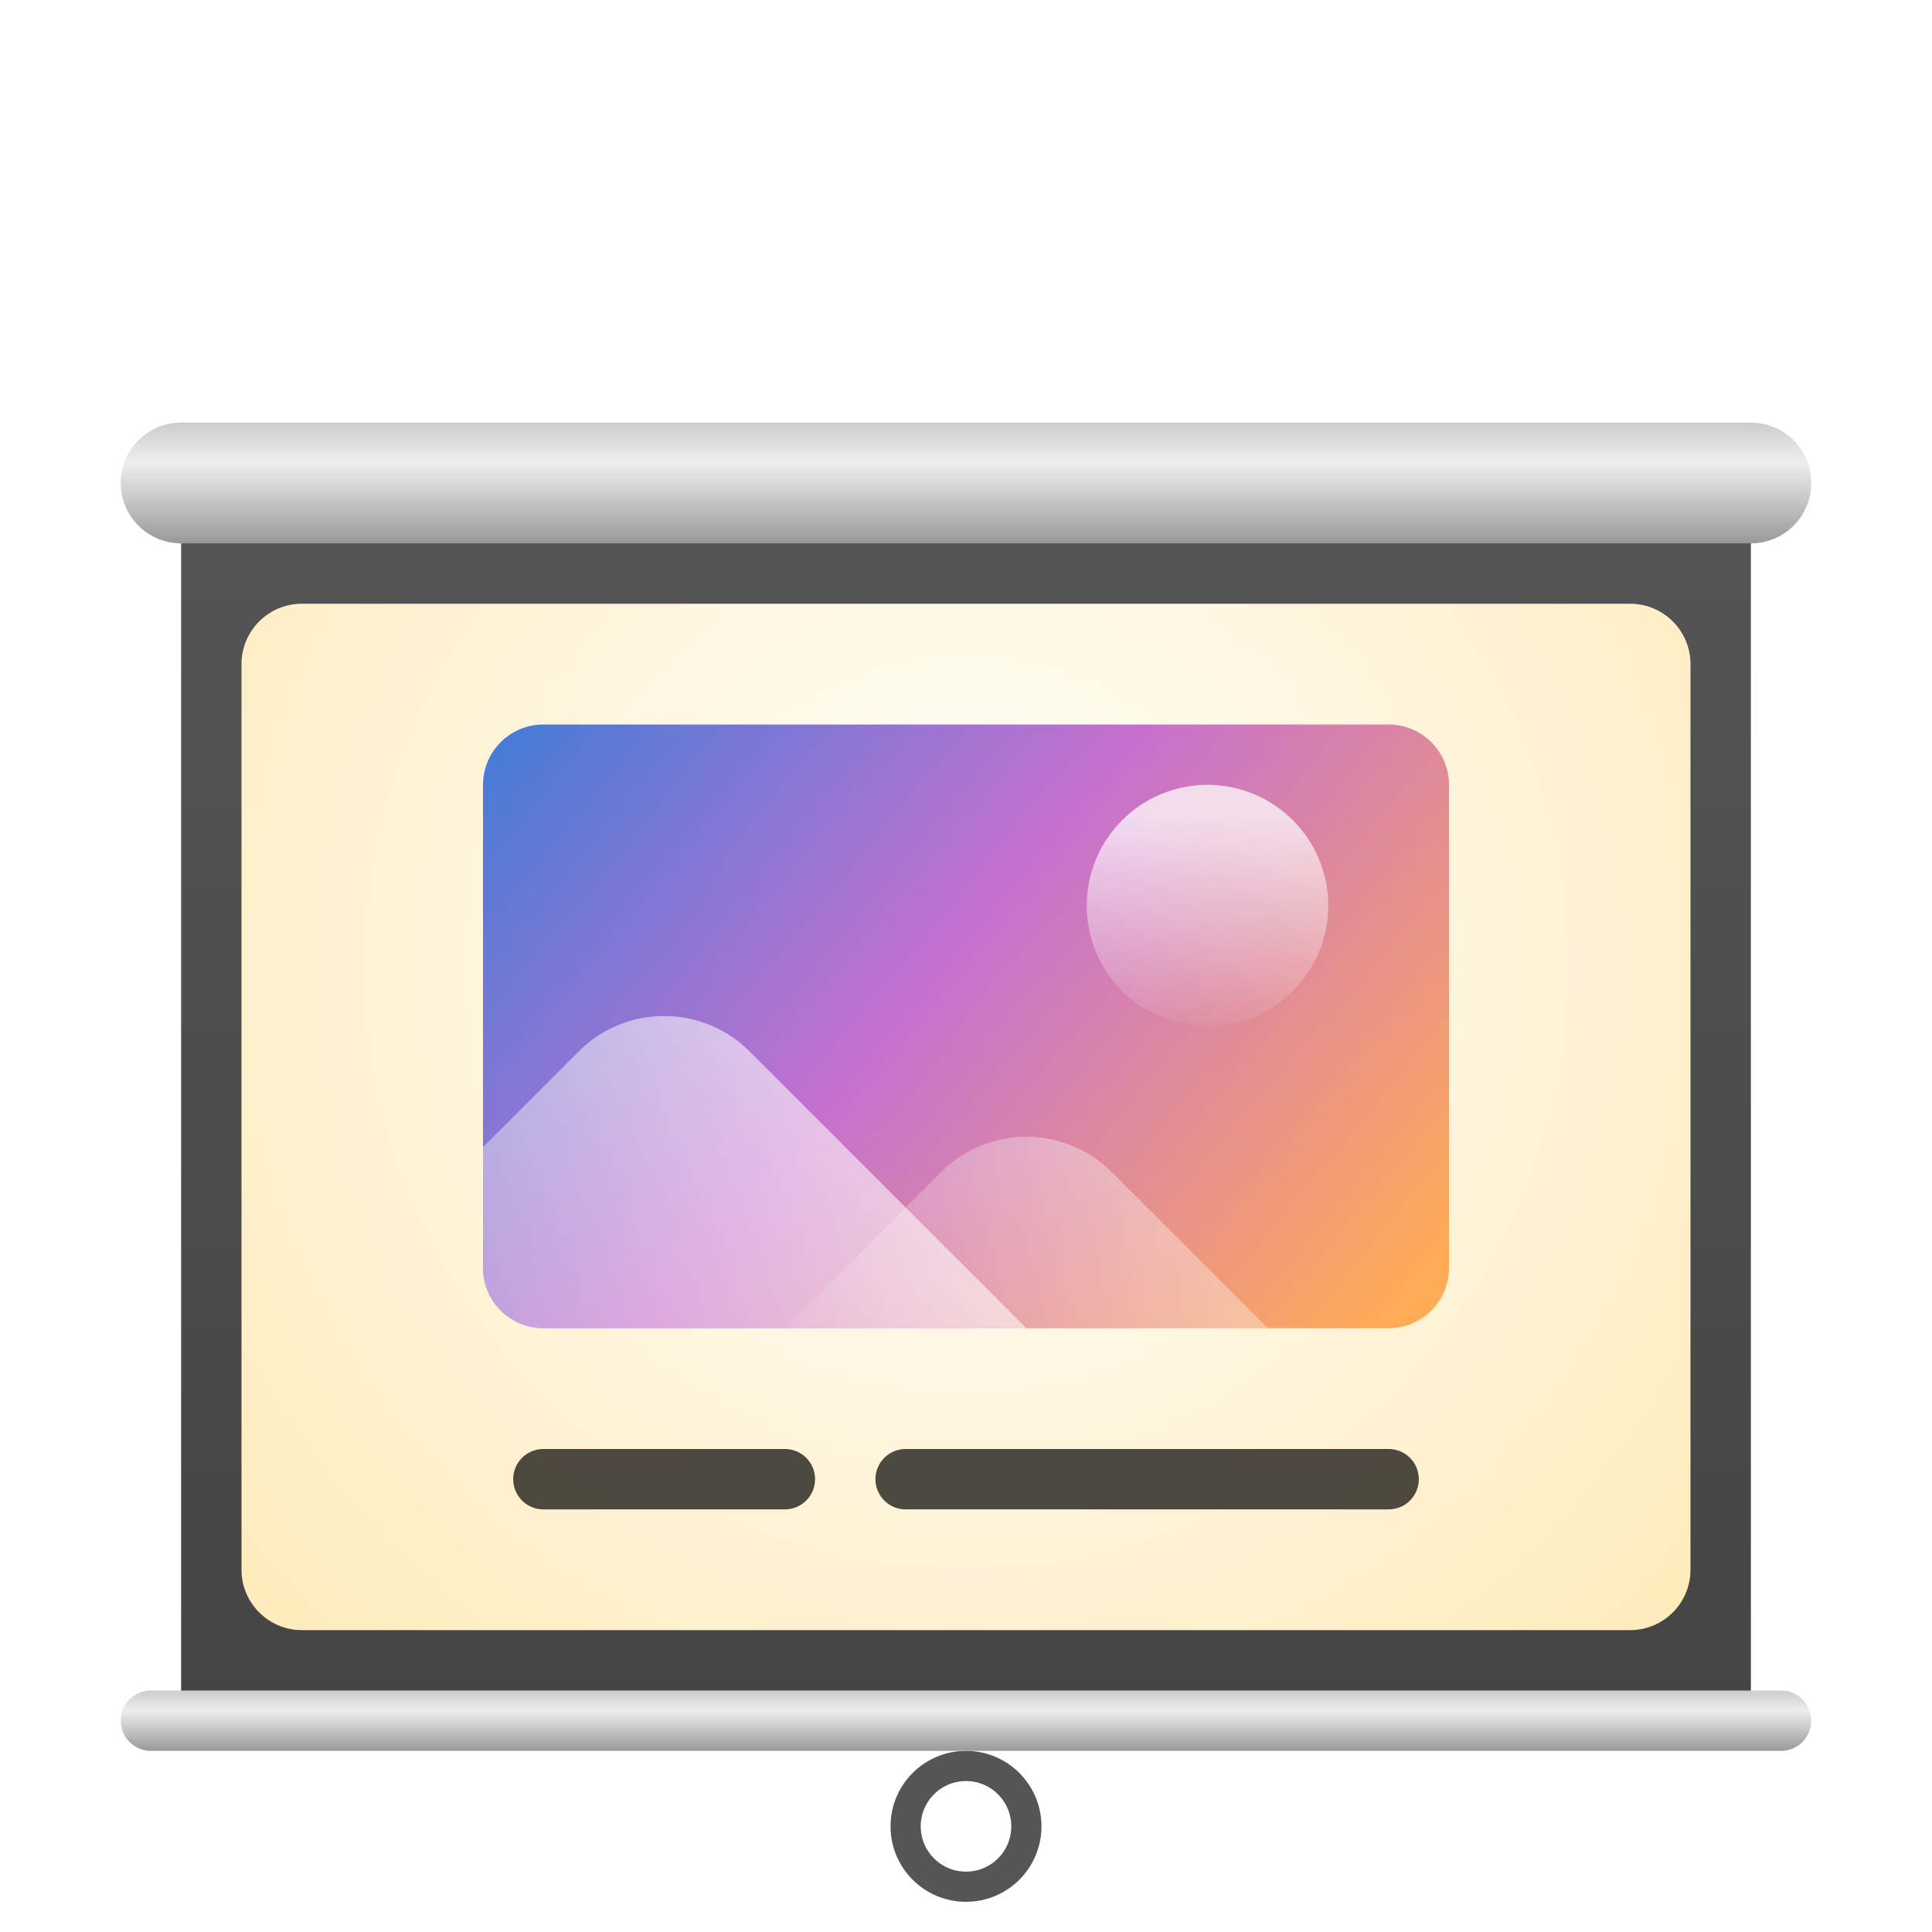
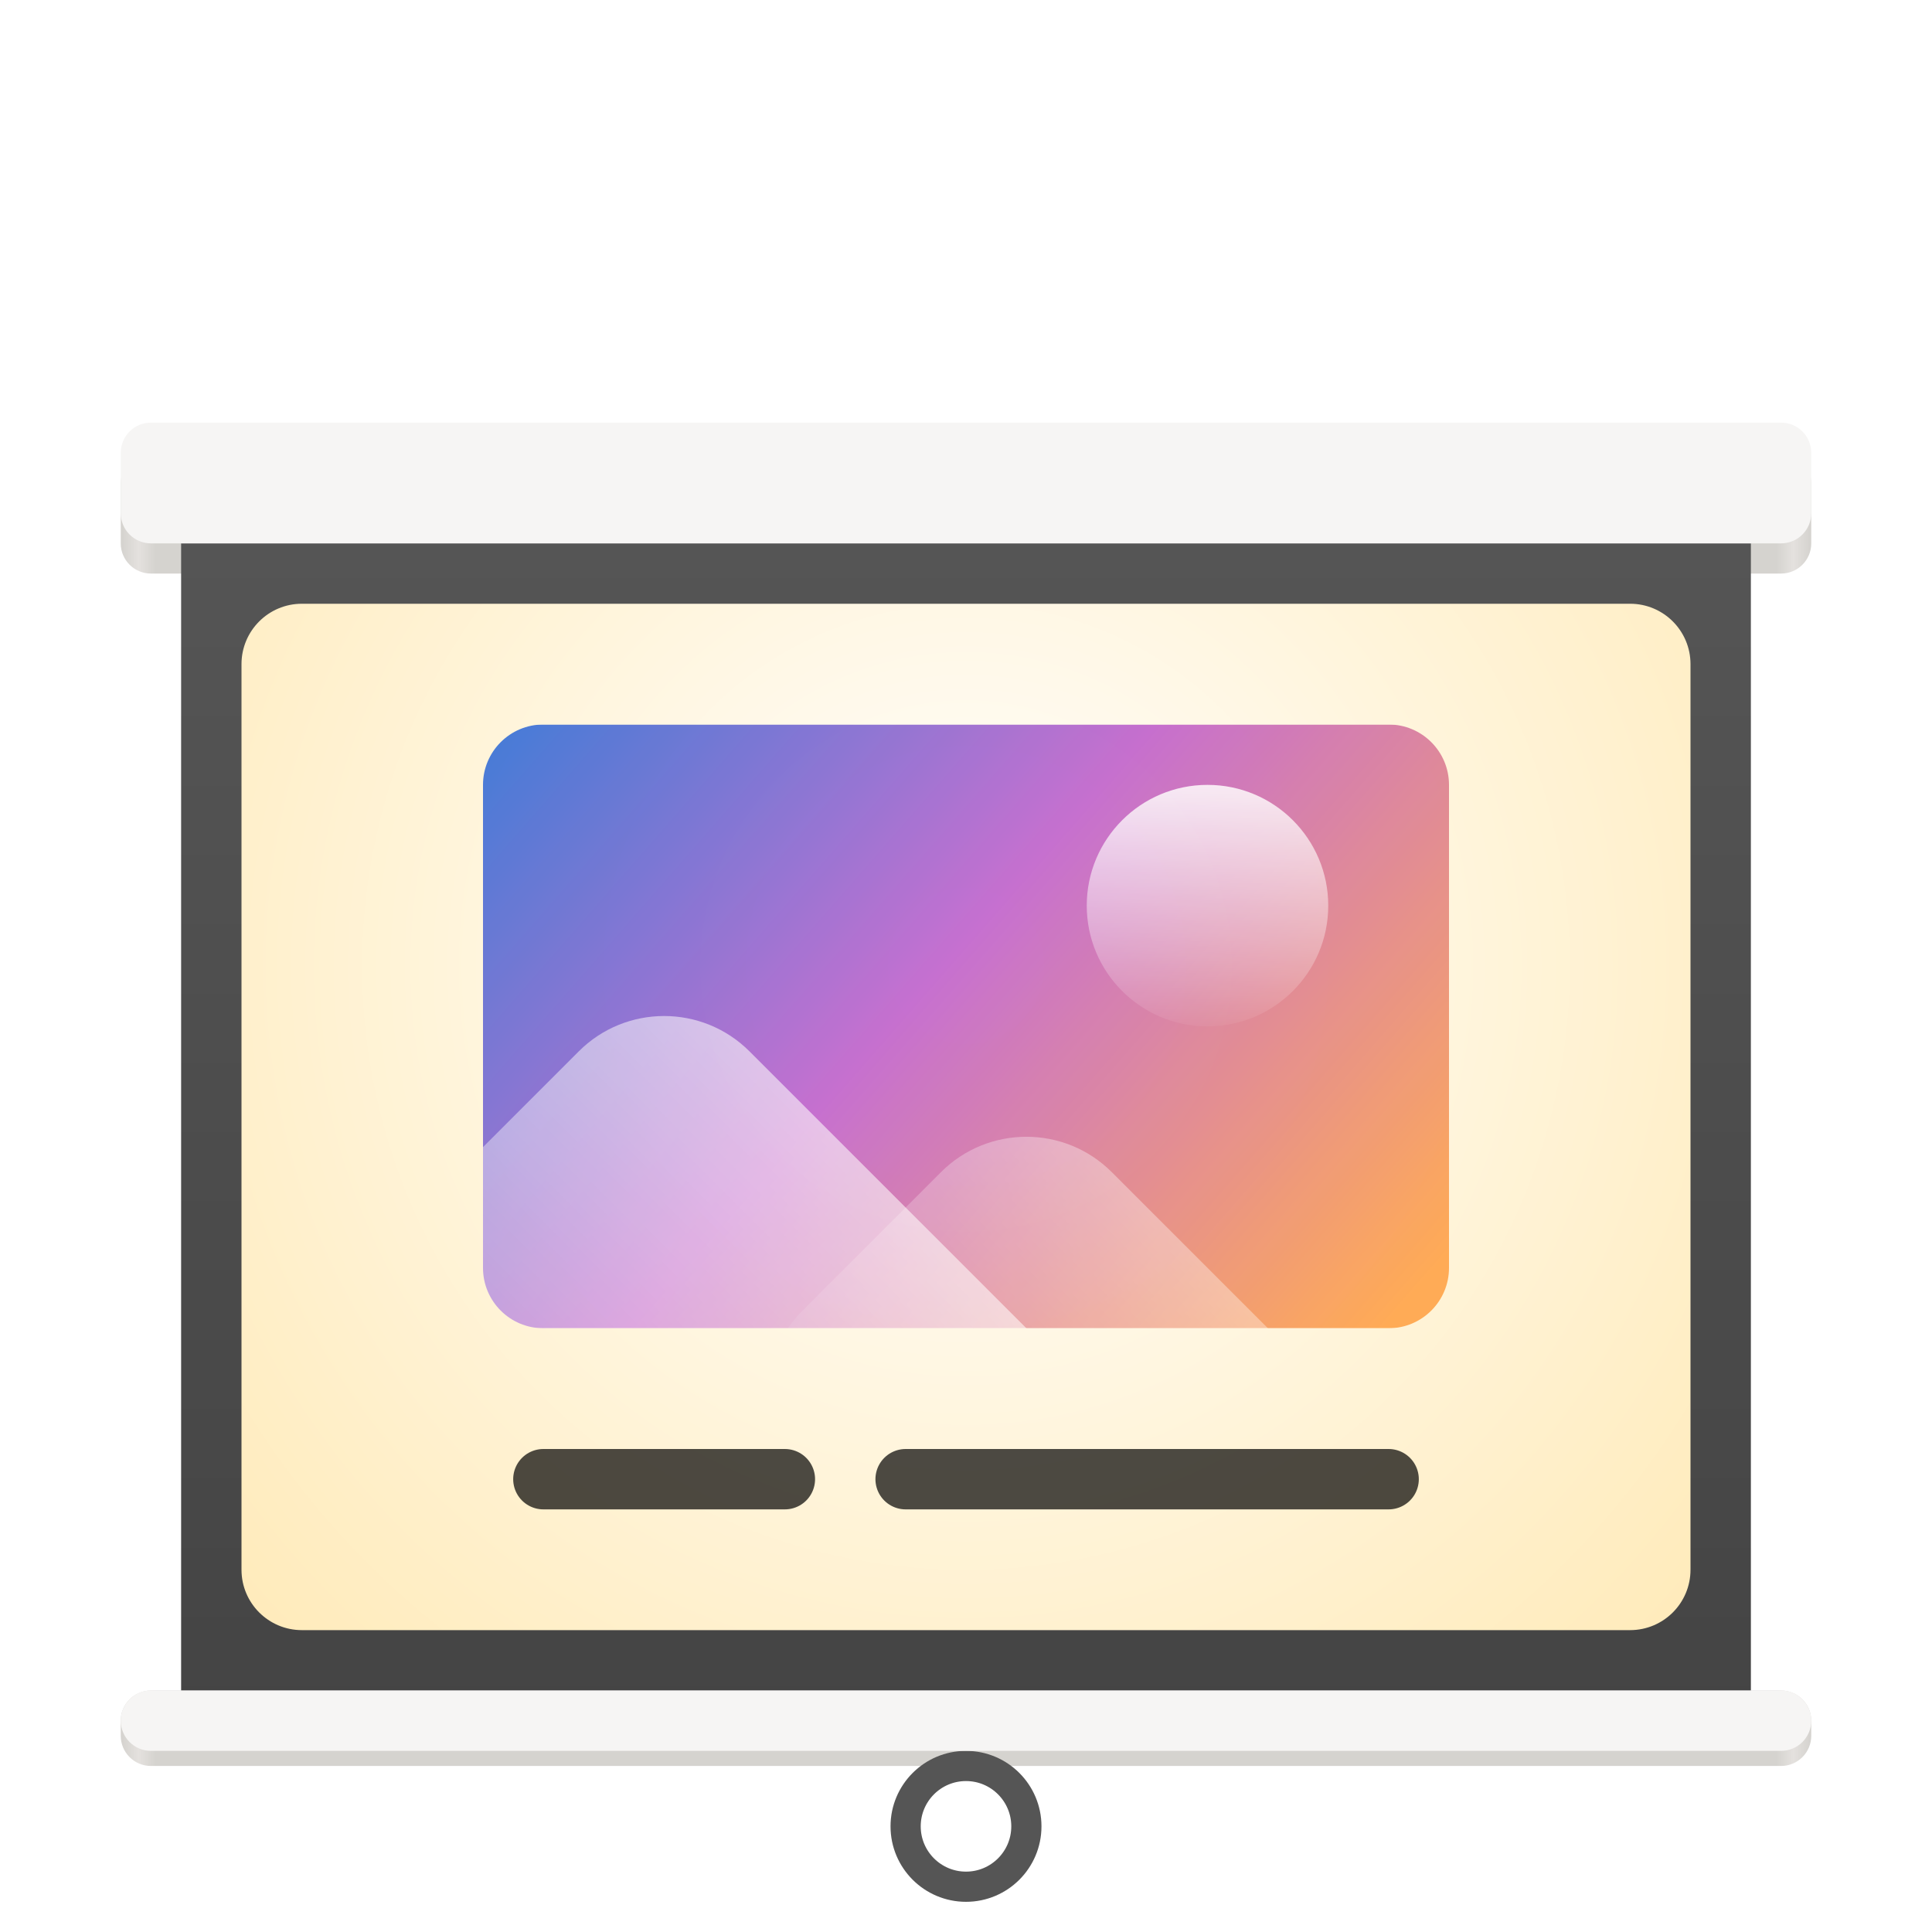
- <svg xmlns="http://www.w3.org/2000/svg" xmlns:xlink="http://www.w3.org/1999/xlink" width="128" height="128">
-   <linearGradient id="c" x1="0%" x2="0%" y1="0%" y2="100%">
-     <stop offset="0%" stop-color="#ccc" />
-     <stop offset="33%" stop-color="#eee" />
-     <stop offset="100%" stop-color="#999" />
+ <svg xmlns="http://www.w3.org/2000/svg" width="128" height="128">
+   <linearGradient id="b" x1="0" x2="0" y1="0" y2="1">
+     <stop offset="0" stop-color="#555" />
+     <stop offset="1" stop-color="#444" />
  </linearGradient>
-   <linearGradient id="b" x1="0%" x2="0%" y1="0%" y2="100%">
-     <stop offset="0%" stop-color="#555" />
-     <stop offset="100%" stop-color="#444" />
-   </linearGradient>
-   <radialGradient id="d" cx="64" cy="64" r="96" gradientUnits="userSpaceOnUse">
+   <radialGradient id="c" cx="64" cy="64" r="96" gradientUnits="userSpaceOnUse">
    <stop offset="0" stop-color="#fff" />
    <stop offset="1" stop-color="#ffe199" />
  </radialGradient>
-   <linearGradient id="e" x1="90" x2="32" y1="90" y2="42" gradientUnits="userSpaceOnUse">
+   <linearGradient id="e" x1="1.2" x2="0" y1=".5" y2="-.15">
    <stop offset="0" stop-color="#ffa348" />
    <stop offset=".5" stop-color="#c061cb" />
    <stop offset="1" stop-color="#1c71d8" />
  </linearGradient>
-   <linearGradient id="a" gradientUnits="userSpaceOnUse">
-     <stop offset="0" stop-color="#fff" />
+   <linearGradient id="g" x1="0" x2="0" y1="0" y2="1">
+     <stop offset="0" stop-color="#fff" stop-opacity=".568" />
    <stop offset="1" stop-color="#fff" stop-opacity="0" />
  </linearGradient>
-   <linearGradient xlink:href="#a" id="h" x1="30" x2="30" y1="0" y2="58" />
-   <linearGradient xlink:href="#a" id="i" x1="16" x2="16" y1="0" y2="29" />
-   <linearGradient xlink:href="#a" id="g" x1="0" x2="0" y1="54" y2="69" />
-   <clipPath id="f">
+   <linearGradient id="h" x1="0" x2="0" y1="0" y2="1">
+     <stop offset="0" stop-color="#fff" stop-opacity=".363" />
+     <stop offset="1" stop-color="#fff" stop-opacity="0" />
+   </linearGradient>
+   <linearGradient id="f" x1="0" x2="0" y1="0" y2="1">
+     <stop offset="0" stop-color="#fff" stop-opacity=".85" />
+     <stop offset="1" stop-color="#fff" stop-opacity=".05" />
+   </linearGradient>
+   <linearGradient id="a">
+     <stop offset="0%" stop-color="#d5d3cf" />
+     <stop offset="1%" stop-color="#e4e1de" />
+     <stop offset="2%" stop-color="#d5d3cf" />
+     <stop offset="98%" stop-color="#d5d3cf" />
+     <stop offset="99%" stop-color="#e4e1de" />
+     <stop offset="100%" stop-color="#d5d3cf" />
+   </linearGradient>
+   <clipPath id="d">
    <rect width="64" height="40" x="32" y="48" rx="4" />
  </clipPath>
+   <rect width="112" height="8" x="8" y="30" fill="url(#a)" rx="2" ry="2" />
+   <path fill="url(#b)" d="M12 36h104v78H12z" />
+   <rect width="112" height="8" x="8" y="28" fill="#f6f5f4" rx="2" ry="2" />
+   <rect width="112" height="5" x="8" y="112" fill="url(#a)" rx="2" ry="2" />
  <circle cx="64" cy="121" r="4" fill="none" stroke="#555" stroke-width="2" />
-   <path fill="url(#b)" d="M12 32h104v82H12z" />
-   <rect width="112" height="8" x="8" y="28" fill="url(#c)" rx="4" />
-   <rect width="112" height="4" x="8" y="112" fill="url(#c)" rx="2" />
-   <rect width="96" height="68" x="16" y="40" fill="url(#d)" rx="4" ry="4" />
+   <rect width="112" height="4" x="8" y="112" fill="#f6f5f4" rx="2" ry="2" />
+   <rect width="96" height="68" x="16" y="40" fill="url(#c)" rx="4" ry="4" />
  <path stroke="#000" stroke-linecap="round" stroke-opacity=".7" stroke-width="4" d="M36 98h16m8 0h32" />
-   <g opacity=".9">
-     <rect width="64" height="40" x="32" y="48" fill="url(#e)" rx="4" />
-     <g clip-path="url(#f)">
-       <circle cx="80" cy="60" r="8" fill="url(#g)" fill-opacity=".75" />
-       <rect width="60" height="60" fill="url(#h)" fill-opacity=".568" rx="8" transform="translate(44 64) rotate(45)" />
-       <rect width="60" height="60" fill="url(#i)" fill-opacity=".363" rx="8" transform="translate(68 72) rotate(45)" />
-     </g>
+   <g clip-path="url(#d)" opacity=".9">
+     <path fill="url(#e)" d="M32 48h64v40H32z" />
+     <circle cx="80" cy="60" r="8" fill="url(#f)" />
+     <rect width="60" height="59" fill="url(#g)" rx="8" transform="translate(44 64) rotate(45)" />
+     <rect width="60" height="29" fill="url(#h)" rx="8" transform="translate(68 72) rotate(45)" />
  </g>
</svg>
